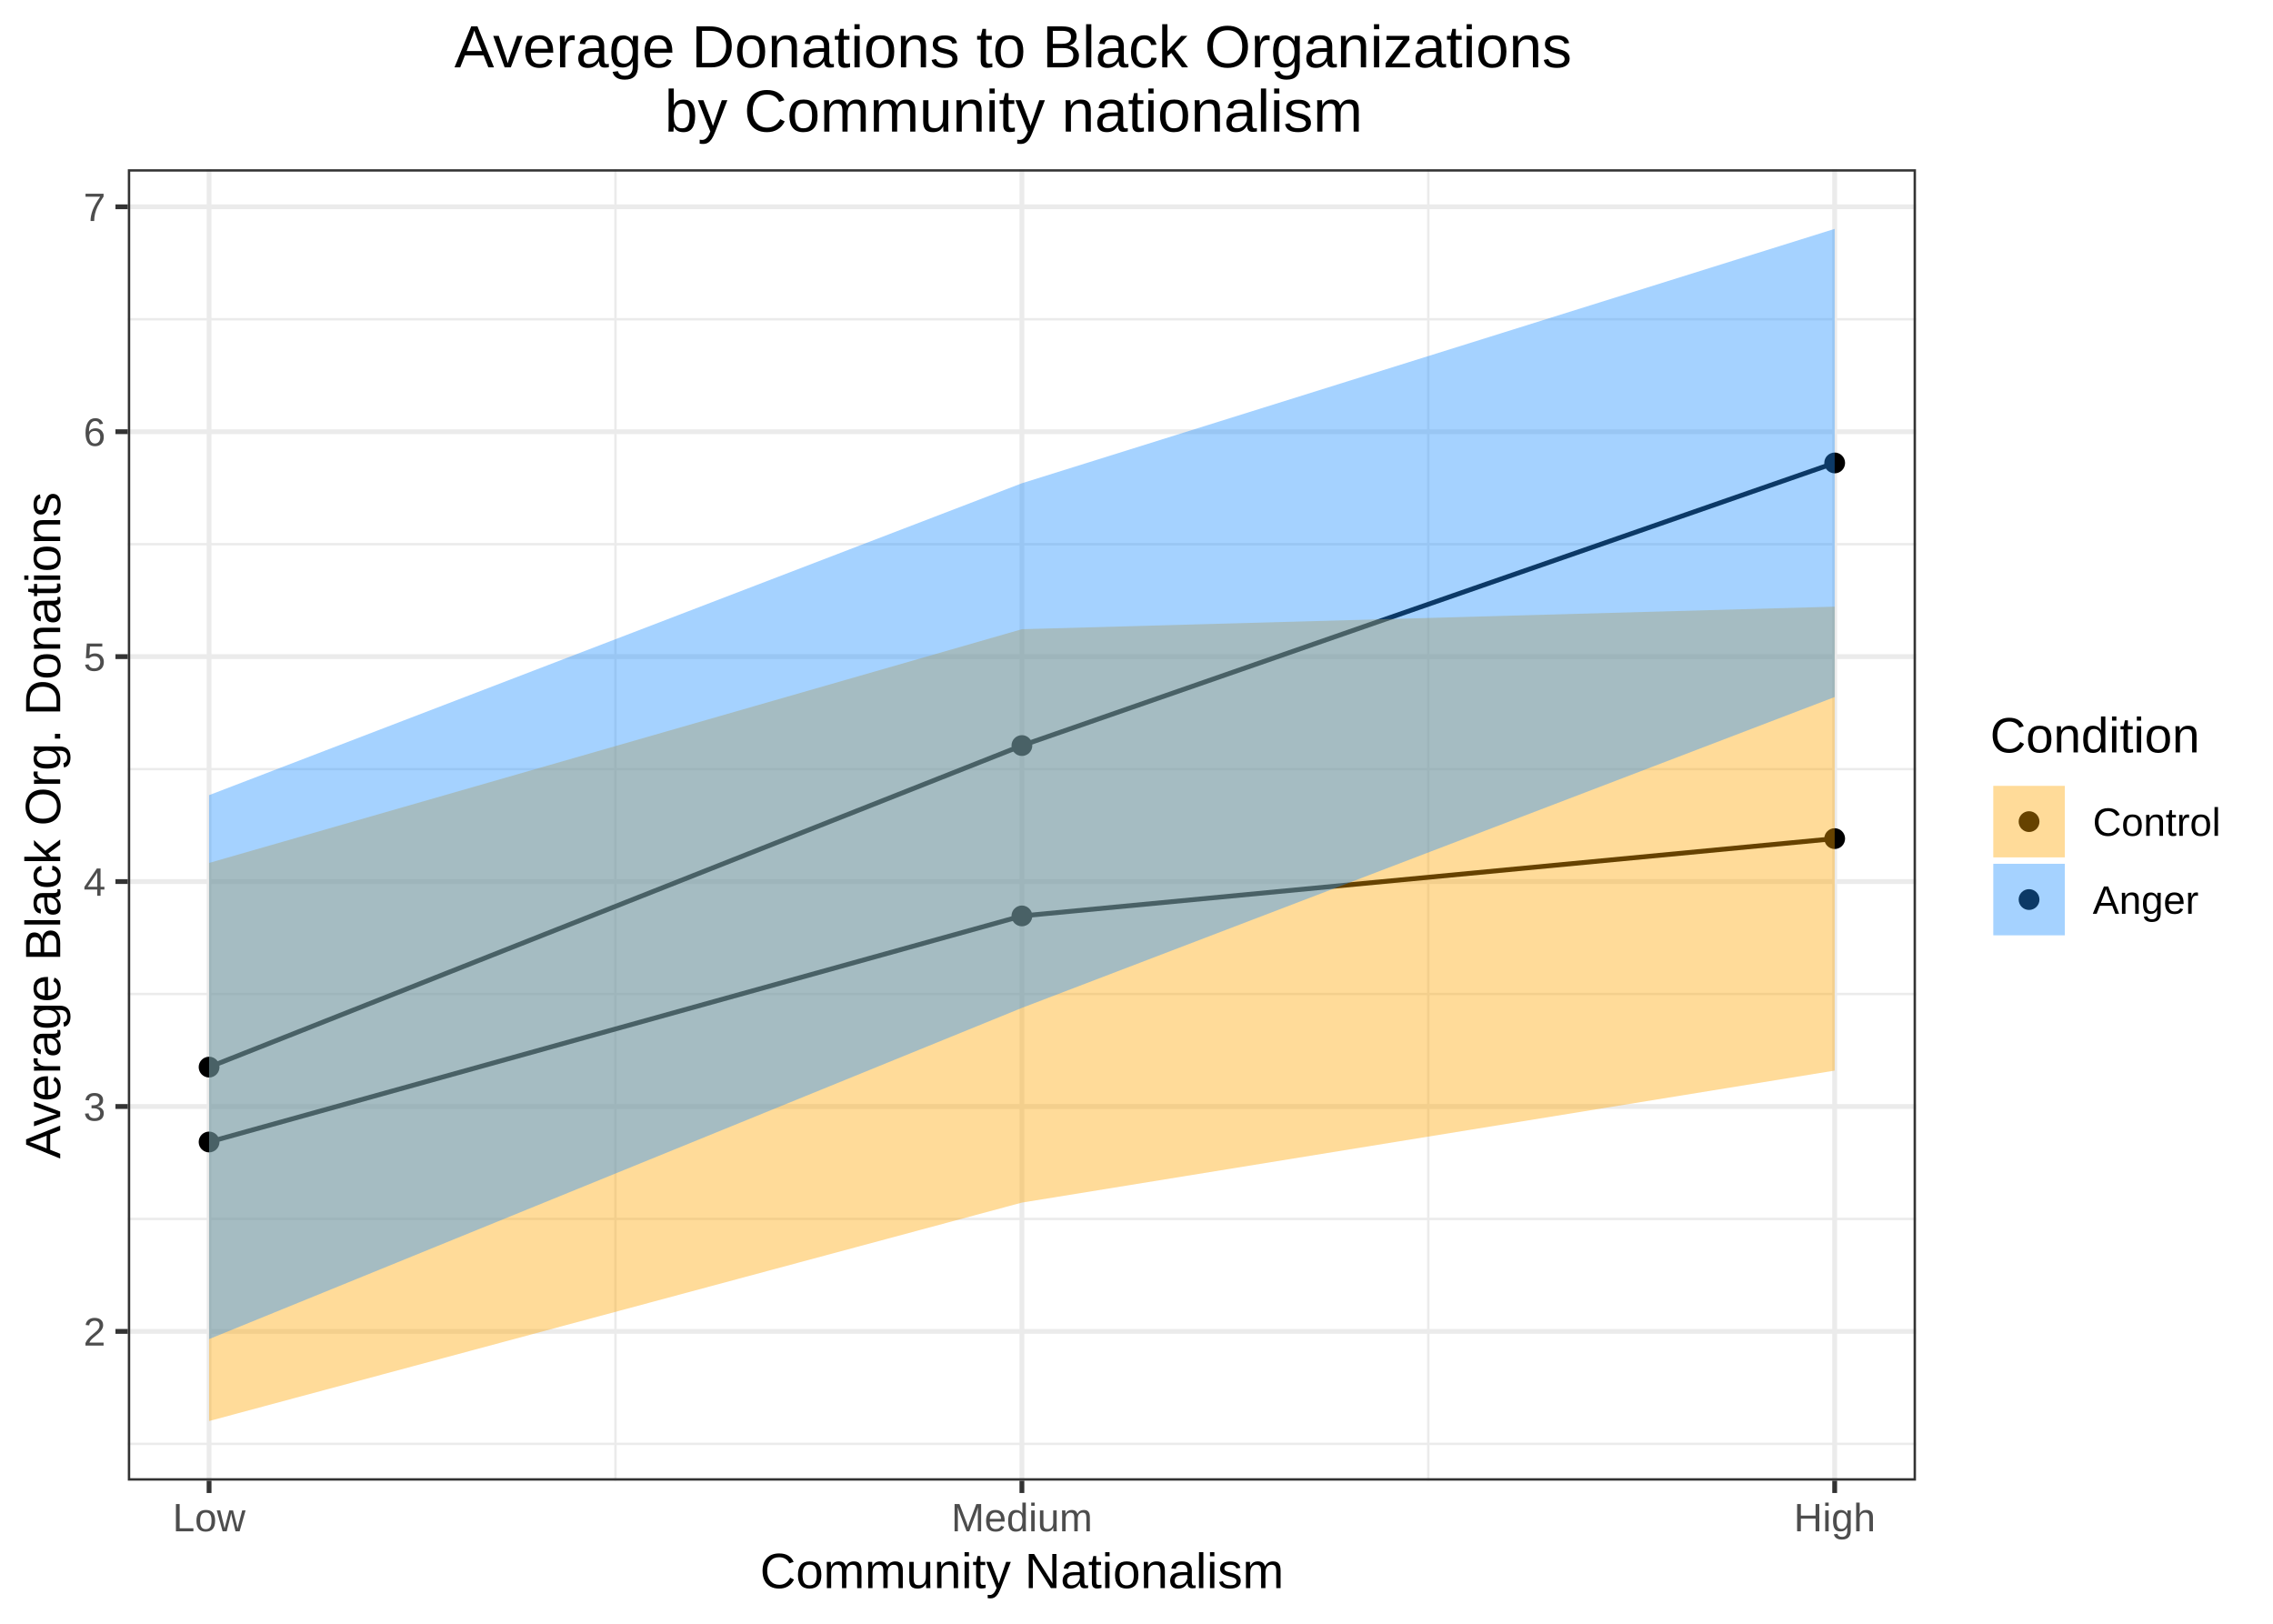
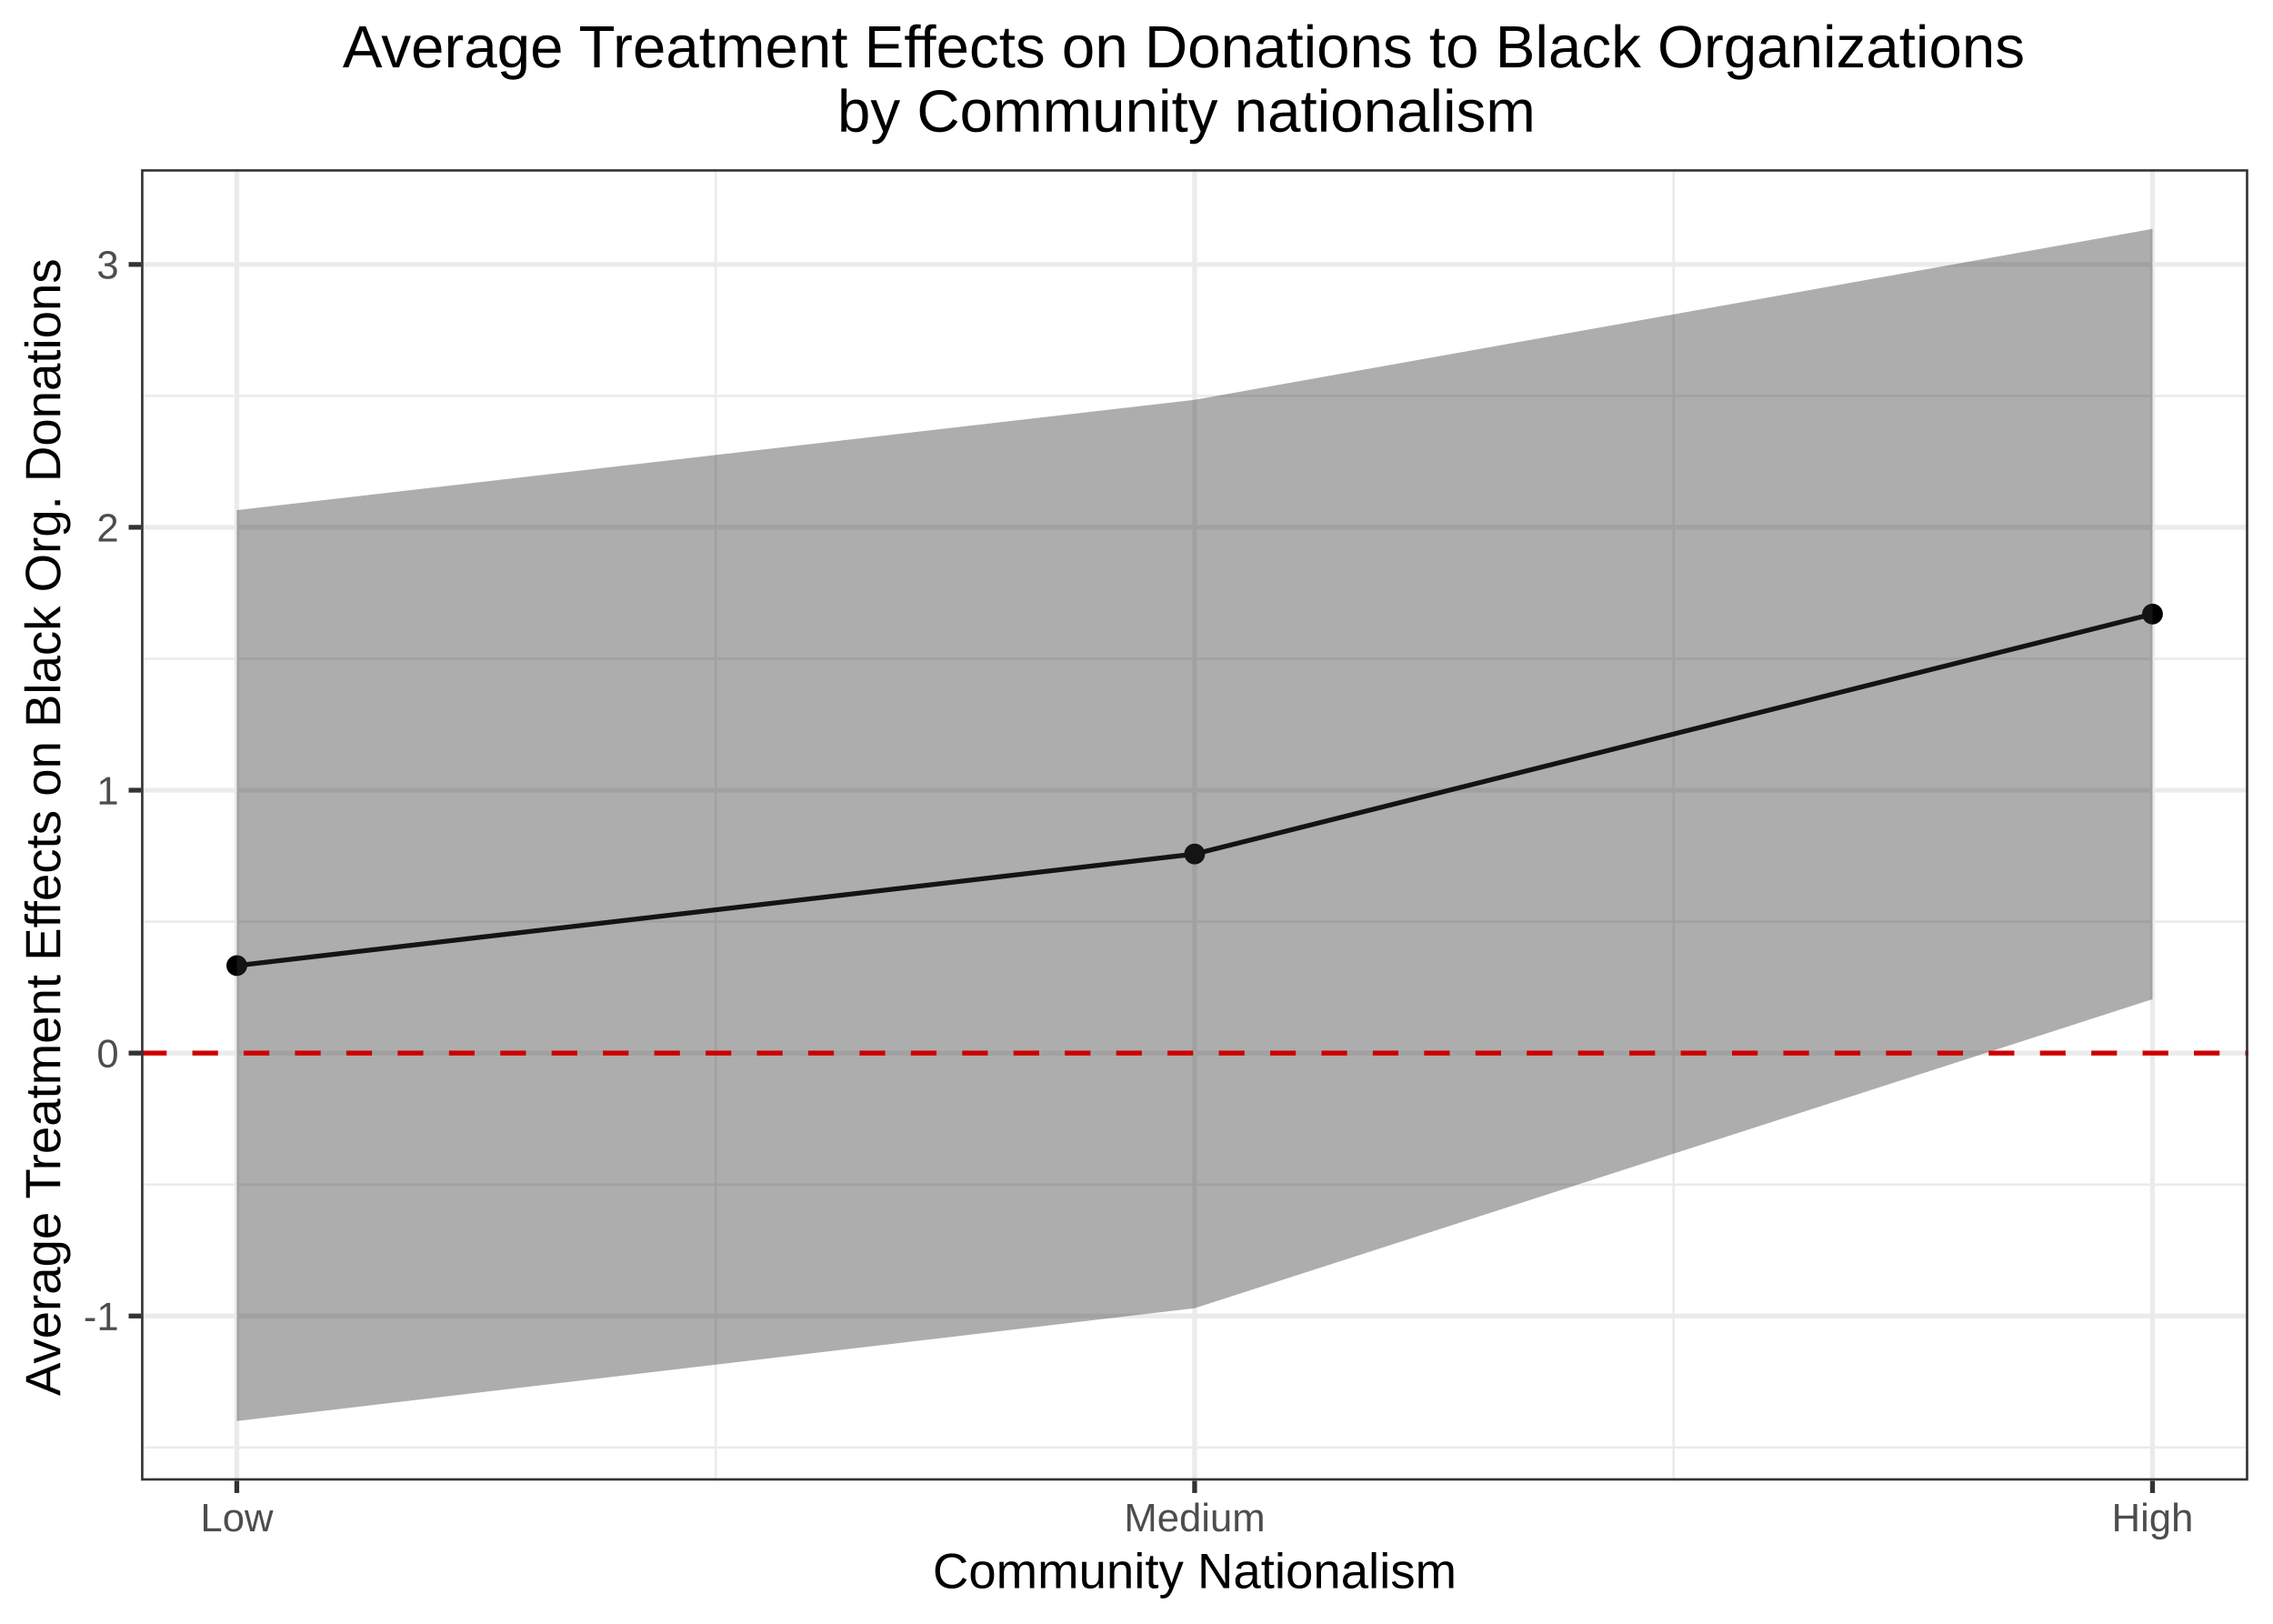
<svg xmlns="http://www.w3.org/2000/svg" viewBox="0 0 504.00 360.00">
  <defs>
    <style type="text/css">
    line, polyline, polygon, path, rect, circle {
      fill: none;
      stroke: #000000;
      stroke-linecap: round;
      stroke-linejoin: round;
      stroke-miterlimit: 10.00;
    }
  </style>
  </defs>
  <rect width="100%" height="100%" style="stroke: none; fill: #FFFFFF;" />
  <rect x="0" y="0.00" width="504.00" height="360.00" style="stroke-width: 1.07; stroke: #FFFFFF; fill: #FFFFFF;" />
  <defs>
-     <clipPath id="cpMjguMzR8NDI0Ljg0fDMyOC4yOHwzNy41Mg==">
-       <rect x="28.34" y="37.52" width="396.50" height="290.75" />
+     <clipPath id="cpMzEuMjd8NDk4LjUyfDMyOC4yOHwzNy41Mg==">
+       <rect x="31.27" y="37.52" width="467.25" height="290.75" />
    </clipPath>
  </defs>
-   <rect x="28.34" y="37.52" width="396.50" height="290.75" style="stroke-width: 1.07; stroke: none; fill: #FFFFFF;" clip-path="url(#cpMjguMzR8NDI0Ljg0fDMyOC4yOHwzNy41Mg==)" />
-   <polyline points="28.34,320.12 424.84,320.12 " style="stroke-width: 0.53; stroke: #EBEBEB; stroke-linecap: butt;" clip-path="url(#cpMjguMzR8NDI0Ljg0fDMyOC4yOHwzNy41Mg==)" />
-   <polyline points="28.34,270.25 424.84,270.25 " style="stroke-width: 0.53; stroke: #EBEBEB; stroke-linecap: butt;" clip-path="url(#cpMjguMzR8NDI0Ljg0fDMyOC4yOHwzNy41Mg==)" />
-   <polyline points="28.34,220.38 424.84,220.38 " style="stroke-width: 0.53; stroke: #EBEBEB; stroke-linecap: butt;" clip-path="url(#cpMjguMzR8NDI0Ljg0fDMyOC4yOHwzNy41Mg==)" />
-   <polyline points="28.34,170.52 424.84,170.52 " style="stroke-width: 0.53; stroke: #EBEBEB; stroke-linecap: butt;" clip-path="url(#cpMjguMzR8NDI0Ljg0fDMyOC4yOHwzNy41Mg==)" />
-   <polyline points="28.34,120.65 424.84,120.65 " style="stroke-width: 0.53; stroke: #EBEBEB; stroke-linecap: butt;" clip-path="url(#cpMjguMzR8NDI0Ljg0fDMyOC4yOHwzNy41Mg==)" />
-   <polyline points="28.34,70.78 424.84,70.78 " style="stroke-width: 0.53; stroke: #EBEBEB; stroke-linecap: butt;" clip-path="url(#cpMjguMzR8NDI0Ljg0fDMyOC4yOHwzNy41Mg==)" />
-   <polyline points="136.47,328.28 136.47,37.52 " style="stroke-width: 0.53; stroke: #EBEBEB; stroke-linecap: butt;" clip-path="url(#cpMjguMzR8NDI0Ljg0fDMyOC4yOHwzNy41Mg==)" />
-   <polyline points="316.70,328.28 316.70,37.52 " style="stroke-width: 0.53; stroke: #EBEBEB; stroke-linecap: butt;" clip-path="url(#cpMjguMzR8NDI0Ljg0fDMyOC4yOHwzNy41Mg==)" />
-   <polyline points="28.34,295.18 424.84,295.18 " style="stroke-width: 1.07; stroke: #EBEBEB; stroke-linecap: butt;" clip-path="url(#cpMjguMzR8NDI0Ljg0fDMyOC4yOHwzNy41Mg==)" />
-   <polyline points="28.34,245.32 424.84,245.32 " style="stroke-width: 1.07; stroke: #EBEBEB; stroke-linecap: butt;" clip-path="url(#cpMjguMzR8NDI0Ljg0fDMyOC4yOHwzNy41Mg==)" />
-   <polyline points="28.34,195.45 424.84,195.45 " style="stroke-width: 1.07; stroke: #EBEBEB; stroke-linecap: butt;" clip-path="url(#cpMjguMzR8NDI0Ljg0fDMyOC4yOHwzNy41Mg==)" />
-   <polyline points="28.34,145.58 424.84,145.58 " style="stroke-width: 1.07; stroke: #EBEBEB; stroke-linecap: butt;" clip-path="url(#cpMjguMzR8NDI0Ljg0fDMyOC4yOHwzNy41Mg==)" />
-   <polyline points="28.34,95.71 424.84,95.71 " style="stroke-width: 1.07; stroke: #EBEBEB; stroke-linecap: butt;" clip-path="url(#cpMjguMzR8NDI0Ljg0fDMyOC4yOHwzNy41Mg==)" />
-   <polyline points="28.34,45.85 424.84,45.85 " style="stroke-width: 1.07; stroke: #EBEBEB; stroke-linecap: butt;" clip-path="url(#cpMjguMzR8NDI0Ljg0fDMyOC4yOHwzNy41Mg==)" />
-   <polyline points="46.36,328.28 46.36,37.52 " style="stroke-width: 1.07; stroke: #EBEBEB; stroke-linecap: butt;" clip-path="url(#cpMjguMzR8NDI0Ljg0fDMyOC4yOHwzNy41Mg==)" />
-   <polyline points="226.59,328.28 226.59,37.52 " style="stroke-width: 1.07; stroke: #EBEBEB; stroke-linecap: butt;" clip-path="url(#cpMjguMzR8NDI0Ljg0fDMyOC4yOHwzNy41Mg==)" />
-   <polyline points="406.81,328.28 406.81,37.52 " style="stroke-width: 1.07; stroke: #EBEBEB; stroke-linecap: butt;" clip-path="url(#cpMjguMzR8NDI0Ljg0fDMyOC4yOHwzNy41Mg==)" />
-   <circle cx="46.36" cy="253.19" r="1.95" style="stroke-width: 0.71; fill: #000000;" clip-path="url(#cpMjguMzR8NDI0Ljg0fDMyOC4yOHwzNy41Mg==)" />
-   <circle cx="226.59" cy="203.07" r="1.95" style="stroke-width: 0.71; fill: #000000;" clip-path="url(#cpMjguMzR8NDI0Ljg0fDMyOC4yOHwzNy41Mg==)" />
-   <circle cx="406.81" cy="185.93" r="1.95" style="stroke-width: 0.71; fill: #000000;" clip-path="url(#cpMjguMzR8NDI0Ljg0fDMyOC4yOHwzNy41Mg==)" />
-   <circle cx="46.36" cy="236.59" r="1.95" style="stroke-width: 0.71; fill: #000000;" clip-path="url(#cpMjguMzR8NDI0Ljg0fDMyOC4yOHwzNy41Mg==)" />
-   <circle cx="226.59" cy="165.30" r="1.95" style="stroke-width: 0.71; fill: #000000;" clip-path="url(#cpMjguMzR8NDI0Ljg0fDMyOC4yOHwzNy41Mg==)" />
-   <circle cx="406.81" cy="102.64" r="1.95" style="stroke-width: 0.71; fill: #000000;" clip-path="url(#cpMjguMzR8NDI0Ljg0fDMyOC4yOHwzNy41Mg==)" />
-   <polyline points="46.36,253.19 226.59,203.07 406.81,185.93 " style="stroke-width: 1.07; stroke-linecap: butt;" clip-path="url(#cpMjguMzR8NDI0Ljg0fDMyOC4yOHwzNy41Mg==)" />
-   <polyline points="46.36,236.59 226.59,165.30 406.81,102.64 " style="stroke-width: 1.07; stroke-linecap: butt;" clip-path="url(#cpMjguMzR8NDI0Ljg0fDMyOC4yOHwzNy41Mg==)" />
-   <polygon points="46.36,191.32 226.59,139.50 406.81,134.50 406.81,237.36 226.59,266.63 46.36,315.06 " style="stroke-width: 0.00; stroke: none; fill: #FFA500; fill-opacity: 0.40;" clip-path="url(#cpMjguMzR8NDI0Ljg0fDMyOC4yOHwzNy41Mg==)" />
-   <polyline points="46.36,191.32 226.59,139.50 406.81,134.50 " style="stroke-width: 1.07; stroke: none;" clip-path="url(#cpMjguMzR8NDI0Ljg0fDMyOC4yOHwzNy41Mg==)" />
-   <polyline points="406.81,237.36 226.59,266.63 46.36,315.06 " style="stroke-width: 1.07; stroke: none;" clip-path="url(#cpMjguMzR8NDI0Ljg0fDMyOC4yOHwzNy41Mg==)" />
-   <polygon points="46.36,176.29 226.59,107.14 406.81,50.74 406.81,154.54 226.59,223.46 46.36,296.89 " style="stroke-width: 0.00; stroke: none; fill: #1E90FF; fill-opacity: 0.40;" clip-path="url(#cpMjguMzR8NDI0Ljg0fDMyOC4yOHwzNy41Mg==)" />
-   <polyline points="46.36,176.29 226.59,107.14 406.81,50.74 " style="stroke-width: 1.07; stroke: none;" clip-path="url(#cpMjguMzR8NDI0Ljg0fDMyOC4yOHwzNy41Mg==)" />
-   <polyline points="406.81,154.54 226.59,223.46 46.36,296.89 " style="stroke-width: 1.07; stroke: none;" clip-path="url(#cpMjguMzR8NDI0Ljg0fDMyOC4yOHwzNy41Mg==)" />
-   <rect x="28.34" y="37.52" width="396.50" height="290.75" style="stroke-width: 1.07; stroke: #333333;" clip-path="url(#cpMjguMzR8NDI0Ljg0fDMyOC4yOHwzNy41Mg==)" />
+   <rect x="31.27" y="37.52" width="467.25" height="290.75" style="stroke-width: 1.07; stroke: none; fill: #FFFFFF;" clip-path="url(#cpMzEuMjd8NDk4LjUyfDMyOC4yOHwzNy41Mg==)" />
+   <polyline points="31.27,320.91 498.52,320.91 " style="stroke-width: 0.53; stroke: #EBEBEB; stroke-linecap: butt;" clip-path="url(#cpMzEuMjd8NDk4LjUyfDMyOC4yOHwzNy41Mg==)" />
+   <polyline points="31.27,262.63 498.52,262.63 " style="stroke-width: 0.53; stroke: #EBEBEB; stroke-linecap: butt;" clip-path="url(#cpMzEuMjd8NDk4LjUyfDMyOC4yOHwzNy41Mg==)" />
+   <polyline points="31.27,204.34 498.52,204.34 " style="stroke-width: 0.53; stroke: #EBEBEB; stroke-linecap: butt;" clip-path="url(#cpMzEuMjd8NDk4LjUyfDMyOC4yOHwzNy41Mg==)" />
+   <polyline points="31.27,146.06 498.52,146.06 " style="stroke-width: 0.53; stroke: #EBEBEB; stroke-linecap: butt;" clip-path="url(#cpMzEuMjd8NDk4LjUyfDMyOC4yOHwzNy41Mg==)" />
+   <polyline points="31.27,87.77 498.52,87.77 " style="stroke-width: 0.53; stroke: #EBEBEB; stroke-linecap: butt;" clip-path="url(#cpMzEuMjd8NDk4LjUyfDMyOC4yOHwzNy41Mg==)" />
+   <polyline points="158.70,328.28 158.70,37.52 " style="stroke-width: 0.53; stroke: #EBEBEB; stroke-linecap: butt;" clip-path="url(#cpMzEuMjd8NDk4LjUyfDMyOC4yOHwzNy41Mg==)" />
+   <polyline points="371.09,328.28 371.09,37.52 " style="stroke-width: 0.53; stroke: #EBEBEB; stroke-linecap: butt;" clip-path="url(#cpMzEuMjd8NDk4LjUyfDMyOC4yOHwzNy41Mg==)" />
+   <polyline points="31.27,291.77 498.52,291.77 " style="stroke-width: 1.07; stroke: #EBEBEB; stroke-linecap: butt;" clip-path="url(#cpMzEuMjd8NDk4LjUyfDMyOC4yOHwzNy41Mg==)" />
+   <polyline points="31.27,233.48 498.52,233.48 " style="stroke-width: 1.07; stroke: #EBEBEB; stroke-linecap: butt;" clip-path="url(#cpMzEuMjd8NDk4LjUyfDMyOC4yOHwzNy41Mg==)" />
+   <polyline points="31.27,175.20 498.52,175.20 " style="stroke-width: 1.07; stroke: #EBEBEB; stroke-linecap: butt;" clip-path="url(#cpMzEuMjd8NDk4LjUyfDMyOC4yOHwzNy41Mg==)" />
+   <polyline points="31.27,116.91 498.52,116.91 " style="stroke-width: 1.07; stroke: #EBEBEB; stroke-linecap: butt;" clip-path="url(#cpMzEuMjd8NDk4LjUyfDMyOC4yOHwzNy41Mg==)" />
+   <polyline points="31.27,58.63 498.52,58.63 " style="stroke-width: 1.07; stroke: #EBEBEB; stroke-linecap: butt;" clip-path="url(#cpMzEuMjd8NDk4LjUyfDMyOC4yOHwzNy41Mg==)" />
+   <polyline points="52.51,328.28 52.51,37.52 " style="stroke-width: 1.07; stroke: #EBEBEB; stroke-linecap: butt;" clip-path="url(#cpMzEuMjd8NDk4LjUyfDMyOC4yOHwzNy41Mg==)" />
+   <polyline points="264.89,328.28 264.89,37.52 " style="stroke-width: 1.07; stroke: #EBEBEB; stroke-linecap: butt;" clip-path="url(#cpMzEuMjd8NDk4LjUyfDMyOC4yOHwzNy41Mg==)" />
+   <polyline points="477.28,328.28 477.28,37.52 " style="stroke-width: 1.07; stroke: #EBEBEB; stroke-linecap: butt;" clip-path="url(#cpMzEuMjd8NDk4LjUyfDMyOC4yOHwzNy41Mg==)" />
+   <circle cx="52.51" cy="214.08" r="1.95" style="stroke-width: 0.71; fill: #000000;" clip-path="url(#cpMzEuMjd8NDk4LjUyfDMyOC4yOHwzNy41Mg==)" />
+   <circle cx="264.89" cy="189.34" r="1.95" style="stroke-width: 0.71; fill: #000000;" clip-path="url(#cpMzEuMjd8NDk4LjUyfDMyOC4yOHwzNy41Mg==)" />
+   <circle cx="477.28" cy="136.14" r="1.95" style="stroke-width: 0.71; fill: #000000;" clip-path="url(#cpMzEuMjd8NDk4LjUyfDMyOC4yOHwzNy41Mg==)" />
+   <polyline points="52.51,214.08 264.89,189.34 477.28,136.14 " style="stroke-width: 1.07; stroke-linecap: butt;" clip-path="url(#cpMzEuMjd8NDk4LjUyfDMyOC4yOHwzNy41Mg==)" />
+   <polygon points="52.51,113.10 264.89,88.64 477.28,50.74 477.28,221.53 264.89,290.04 52.51,315.06 " style="stroke-width: 0.00; stroke: none; fill: #333333; fill-opacity: 0.40;" clip-path="url(#cpMzEuMjd8NDk4LjUyfDMyOC4yOHwzNy41Mg==)" />
+   <polyline points="52.51,113.10 264.89,88.64 477.28,50.74 " style="stroke-width: 1.07; stroke: none;" clip-path="url(#cpMzEuMjd8NDk4LjUyfDMyOC4yOHwzNy41Mg==)" />
+   <polyline points="477.28,221.53 264.89,290.04 52.51,315.06 " style="stroke-width: 1.07; stroke: none;" clip-path="url(#cpMzEuMjd8NDk4LjUyfDMyOC4yOHwzNy41Mg==)" />
+   <line x1="31.27" y1="233.48" x2="498.52" y2="233.48" style="stroke-width: 1.07; stroke: #CD0000; stroke-dasharray: 5.69,5.69; stroke-linecap: butt;" clip-path="url(#cpMzEuMjd8NDk4LjUyfDMyOC4yOHwzNy41Mg==)" />
+   <rect x="31.27" y="37.52" width="467.25" height="290.75" style="stroke-width: 1.07; stroke: #333333;" clip-path="url(#cpMzEuMjd8NDk4LjUyfDMyOC4yOHwzNy41Mg==)" />
  <defs>
    <clipPath id="cpMC4wMHw1MDQuMDB8MzYwLjAwfDAuMDA=">
      <rect x="0.00" y="0.00" width="504.00" height="360.00" />
    </clipPath>
  </defs>
  <g clip-path="url(#cpMC4wMHw1MDQuMDB8MzYwLjAwfDAuMDA=)">
-     <text x="18.51" y="298.33" style="font-size: 8.80px; fill: #4D4D4D; font-family: Arial;" textLength="4.89px" lengthAdjust="spacingAndGlyphs">2</text>
+     <text x="18.51" y="294.92" style="font-size: 8.80px; fill: #4D4D4D; font-family: Arial;" textLength="7.82px" lengthAdjust="spacingAndGlyphs">-1</text>
  </g>
  <g clip-path="url(#cpMC4wMHw1MDQuMDB8MzYwLjAwfDAuMDA=)">
-     <text x="18.51" y="248.47" style="font-size: 8.80px; fill: #4D4D4D; font-family: Arial;" textLength="4.89px" lengthAdjust="spacingAndGlyphs">3</text>
+     <text x="21.44" y="236.63" style="font-size: 8.80px; fill: #4D4D4D; font-family: Arial;" textLength="4.89px" lengthAdjust="spacingAndGlyphs">0</text>
  </g>
  <g clip-path="url(#cpMC4wMHw1MDQuMDB8MzYwLjAwfDAuMDA=)">
-     <text x="18.51" y="198.60" style="font-size: 8.80px; fill: #4D4D4D; font-family: Arial;" textLength="4.89px" lengthAdjust="spacingAndGlyphs">4</text>
+     <text x="21.44" y="178.35" style="font-size: 8.80px; fill: #4D4D4D; font-family: Arial;" textLength="4.89px" lengthAdjust="spacingAndGlyphs">1</text>
  </g>
  <g clip-path="url(#cpMC4wMHw1MDQuMDB8MzYwLjAwfDAuMDA=)">
-     <text x="18.51" y="148.73" style="font-size: 8.80px; fill: #4D4D4D; font-family: Arial;" textLength="4.89px" lengthAdjust="spacingAndGlyphs">5</text>
+     <text x="21.44" y="120.06" style="font-size: 8.80px; fill: #4D4D4D; font-family: Arial;" textLength="4.89px" lengthAdjust="spacingAndGlyphs">2</text>
  </g>
  <g clip-path="url(#cpMC4wMHw1MDQuMDB8MzYwLjAwfDAuMDA=)">
-     <text x="18.51" y="98.86" style="font-size: 8.80px; fill: #4D4D4D; font-family: Arial;" textLength="4.89px" lengthAdjust="spacingAndGlyphs">6</text>
+     <text x="21.44" y="61.78" style="font-size: 8.80px; fill: #4D4D4D; font-family: Arial;" textLength="4.89px" lengthAdjust="spacingAndGlyphs">3</text>
+   </g>
+   <polyline points="28.53,291.77 31.27,291.77 " style="stroke-width: 1.07; stroke: #333333; stroke-linecap: butt;" clip-path="url(#cpMC4wMHw1MDQuMDB8MzYwLjAwfDAuMDA=)" />
+   <polyline points="28.53,233.48 31.27,233.48 " style="stroke-width: 1.07; stroke: #333333; stroke-linecap: butt;" clip-path="url(#cpMC4wMHw1MDQuMDB8MzYwLjAwfDAuMDA=)" />
+   <polyline points="28.53,175.20 31.27,175.20 " style="stroke-width: 1.07; stroke: #333333; stroke-linecap: butt;" clip-path="url(#cpMC4wMHw1MDQuMDB8MzYwLjAwfDAuMDA=)" />
+   <polyline points="28.53,116.91 31.27,116.91 " style="stroke-width: 1.07; stroke: #333333; stroke-linecap: butt;" clip-path="url(#cpMC4wMHw1MDQuMDB8MzYwLjAwfDAuMDA=)" />
+   <polyline points="28.53,58.63 31.27,58.63 " style="stroke-width: 1.07; stroke: #333333; stroke-linecap: butt;" clip-path="url(#cpMC4wMHw1MDQuMDB8MzYwLjAwfDAuMDA=)" />
+   <polyline points="52.51,331.02 52.51,328.28 " style="stroke-width: 1.07; stroke: #333333; stroke-linecap: butt;" clip-path="url(#cpMC4wMHw1MDQuMDB8MzYwLjAwfDAuMDA=)" />
+   <polyline points="264.89,331.02 264.89,328.28 " style="stroke-width: 1.07; stroke: #333333; stroke-linecap: butt;" clip-path="url(#cpMC4wMHw1MDQuMDB8MzYwLjAwfDAuMDA=)" />
+   <polyline points="477.28,331.02 477.28,328.28 " style="stroke-width: 1.07; stroke: #333333; stroke-linecap: butt;" clip-path="url(#cpMC4wMHw1MDQuMDB8MzYwLjAwfDAuMDA=)" />
+   <g clip-path="url(#cpMC4wMHw1MDQuMDB8MzYwLjAwfDAuMDA=)">
+     <text x="44.44" y="339.51" style="font-size: 8.80px; fill: #4D4D4D; font-family: Arial;" textLength="16.14px" lengthAdjust="spacingAndGlyphs">Low</text>
  </g>
  <g clip-path="url(#cpMC4wMHw1MDQuMDB8MzYwLjAwfDAuMDA=)">
-     <text x="18.51" y="49.00" style="font-size: 8.80px; fill: #4D4D4D; font-family: Arial;" textLength="4.89px" lengthAdjust="spacingAndGlyphs">7</text>
-   </g>
-   <polyline points="25.60,295.18 28.34,295.18 " style="stroke-width: 1.07; stroke: #333333; stroke-linecap: butt;" clip-path="url(#cpMC4wMHw1MDQuMDB8MzYwLjAwfDAuMDA=)" />
-   <polyline points="25.60,245.32 28.34,245.32 " style="stroke-width: 1.07; stroke: #333333; stroke-linecap: butt;" clip-path="url(#cpMC4wMHw1MDQuMDB8MzYwLjAwfDAuMDA=)" />
-   <polyline points="25.60,195.45 28.34,195.45 " style="stroke-width: 1.07; stroke: #333333; stroke-linecap: butt;" clip-path="url(#cpMC4wMHw1MDQuMDB8MzYwLjAwfDAuMDA=)" />
-   <polyline points="25.60,145.58 28.34,145.58 " style="stroke-width: 1.07; stroke: #333333; stroke-linecap: butt;" clip-path="url(#cpMC4wMHw1MDQuMDB8MzYwLjAwfDAuMDA=)" />
-   <polyline points="25.60,95.71 28.34,95.71 " style="stroke-width: 1.07; stroke: #333333; stroke-linecap: butt;" clip-path="url(#cpMC4wMHw1MDQuMDB8MzYwLjAwfDAuMDA=)" />
-   <polyline points="25.60,45.85 28.34,45.85 " style="stroke-width: 1.07; stroke: #333333; stroke-linecap: butt;" clip-path="url(#cpMC4wMHw1MDQuMDB8MzYwLjAwfDAuMDA=)" />
-   <polyline points="46.36,331.02 46.36,328.28 " style="stroke-width: 1.07; stroke: #333333; stroke-linecap: butt;" clip-path="url(#cpMC4wMHw1MDQuMDB8MzYwLjAwfDAuMDA=)" />
-   <polyline points="226.59,331.02 226.59,328.28 " style="stroke-width: 1.07; stroke: #333333; stroke-linecap: butt;" clip-path="url(#cpMC4wMHw1MDQuMDB8MzYwLjAwfDAuMDA=)" />
-   <polyline points="406.81,331.02 406.81,328.28 " style="stroke-width: 1.07; stroke: #333333; stroke-linecap: butt;" clip-path="url(#cpMC4wMHw1MDQuMDB8MzYwLjAwfDAuMDA=)" />
-   <g clip-path="url(#cpMC4wMHw1MDQuMDB8MzYwLjAwfDAuMDA=)">
-     <text x="38.29" y="339.51" style="font-size: 8.80px; fill: #4D4D4D; font-family: Arial;" textLength="16.14px" lengthAdjust="spacingAndGlyphs">Low</text>
+     <text x="249.25" y="339.51" style="font-size: 8.80px; fill: #4D4D4D; font-family: Arial;" textLength="31.30px" lengthAdjust="spacingAndGlyphs">Medium</text>
  </g>
  <g clip-path="url(#cpMC4wMHw1MDQuMDB8MzYwLjAwfDAuMDA=)">
-     <text x="210.94" y="339.51" style="font-size: 8.80px; fill: #4D4D4D; font-family: Arial;" textLength="31.30px" lengthAdjust="spacingAndGlyphs">Medium</text>
+     <text x="468.23" y="339.51" style="font-size: 8.80px; fill: #4D4D4D; font-family: Arial;" textLength="18.10px" lengthAdjust="spacingAndGlyphs">High</text>
  </g>
  <g clip-path="url(#cpMC4wMHw1MDQuMDB8MzYwLjAwfDAuMDA=)">
-     <text x="397.76" y="339.51" style="font-size: 8.80px; fill: #4D4D4D; font-family: Arial;" textLength="18.10px" lengthAdjust="spacingAndGlyphs">High</text>
+     <text x="206.82" y="352.10" style="font-size: 11.00px; font-family: Arial;" textLength="116.14px" lengthAdjust="spacingAndGlyphs">Community Nationalism</text>
  </g>
  <g clip-path="url(#cpMC4wMHw1MDQuMDB8MzYwLjAwfDAuMDA=)">
-     <text x="168.52" y="352.10" style="font-size: 11.00px; font-family: Arial;" textLength="116.14px" lengthAdjust="spacingAndGlyphs">Community Nationalism</text>
+     <text transform="translate(13.35,309.46) rotate(-90)" style="font-size: 11.00px; font-family: Arial;" textLength="253.12px" lengthAdjust="spacingAndGlyphs">Average Treatment Effects on Black Org. Donations</text>
  </g>
  <g clip-path="url(#cpMC4wMHw1MDQuMDB8MzYwLjAwfDAuMDA=)">
-     <text transform="translate(13.35,256.88) rotate(-90)" style="font-size: 11.00px; font-family: Arial;" textLength="147.96px" lengthAdjust="spacingAndGlyphs">Average Black Org. Donations</text>
-   </g>
-   <rect x="435.80" y="152.24" width="62.73" height="61.32" style="stroke-width: 1.07; stroke: none; fill: #FFFFFF;" clip-path="url(#cpMC4wMHw1MDQuMDB8MzYwLjAwfDAuMDA=)" />
-   <g clip-path="url(#cpMC4wMHw1MDQuMDB8MzYwLjAwfDAuMDA=)">
-     <text x="441.27" y="166.82" style="font-size: 11.00px; font-family: Arial;" textLength="46.48px" lengthAdjust="spacingAndGlyphs">Condition</text>
-   </g>
-   <rect x="441.27" y="173.52" width="17.28" height="17.28" style="stroke-width: 1.07; stroke: none; fill: #FFFFFF;" clip-path="url(#cpMC4wMHw1MDQuMDB8MzYwLjAwfDAuMDA=)" />
-   <circle cx="449.91" cy="182.16" r="1.95" style="stroke-width: 0.71; fill: #000000;" clip-path="url(#cpMC4wMHw1MDQuMDB8MzYwLjAwfDAuMDA=)" />
-   <rect x="441.98" y="174.23" width="15.86" height="15.86" style="stroke-width: 1.07; stroke: none; stroke-linecap: square; stroke-linejoin: miter; fill: #FFA500; fill-opacity: 0.40;" clip-path="url(#cpMC4wMHw1MDQuMDB8MzYwLjAwfDAuMDA=)" />
-   <rect x="441.27" y="190.80" width="17.28" height="17.28" style="stroke-width: 1.07; stroke: none; fill: #FFFFFF;" clip-path="url(#cpMC4wMHw1MDQuMDB8MzYwLjAwfDAuMDA=)" />
-   <circle cx="449.91" cy="199.44" r="1.95" style="stroke-width: 0.71; fill: #000000;" clip-path="url(#cpMC4wMHw1MDQuMDB8MzYwLjAwfDAuMDA=)" />
-   <rect x="441.98" y="191.51" width="15.86" height="15.86" style="stroke-width: 1.07; stroke: none; stroke-linecap: square; stroke-linejoin: miter; fill: #1E90FF; fill-opacity: 0.40;" clip-path="url(#cpMC4wMHw1MDQuMDB8MzYwLjAwfDAuMDA=)" />
-   <g clip-path="url(#cpMC4wMHw1MDQuMDB8MzYwLjAwfDAuMDA=)">
-     <text x="464.03" y="185.31" style="font-size: 8.80px; font-family: Arial;" textLength="28.37px" lengthAdjust="spacingAndGlyphs">Control</text>
+     <text x="75.97" y="14.93" style="font-size: 13.20px; font-family: Arial;" textLength="377.86px" lengthAdjust="spacingAndGlyphs">Average Treatment Effects on Donations to Black Organizations </text>
  </g>
  <g clip-path="url(#cpMC4wMHw1MDQuMDB8MzYwLjAwfDAuMDA=)">
-     <text x="464.03" y="202.59" style="font-size: 8.80px; font-family: Arial;" textLength="23.48px" lengthAdjust="spacingAndGlyphs">Anger</text>
-   </g>
-   <g clip-path="url(#cpMC4wMHw1MDQuMDB8MzYwLjAwfDAuMDA=)">
-     <text x="100.75" y="14.93" style="font-size: 13.20px; font-family: Arial;" textLength="251.67px" lengthAdjust="spacingAndGlyphs">Average Donations to Black Organizations </text>
-   </g>
-   <g clip-path="url(#cpMC4wMHw1MDQuMDB8MzYwLjAwfDAuMDA=)">
-     <text x="147.36" y="29.18" style="font-size: 13.20px; font-family: Arial;" textLength="158.46px" lengthAdjust="spacingAndGlyphs"> by Community nationalism</text>
+     <text x="185.67" y="29.18" style="font-size: 13.20px; font-family: Arial;" textLength="158.46px" lengthAdjust="spacingAndGlyphs"> by Community nationalism</text>
  </g>
</svg>
